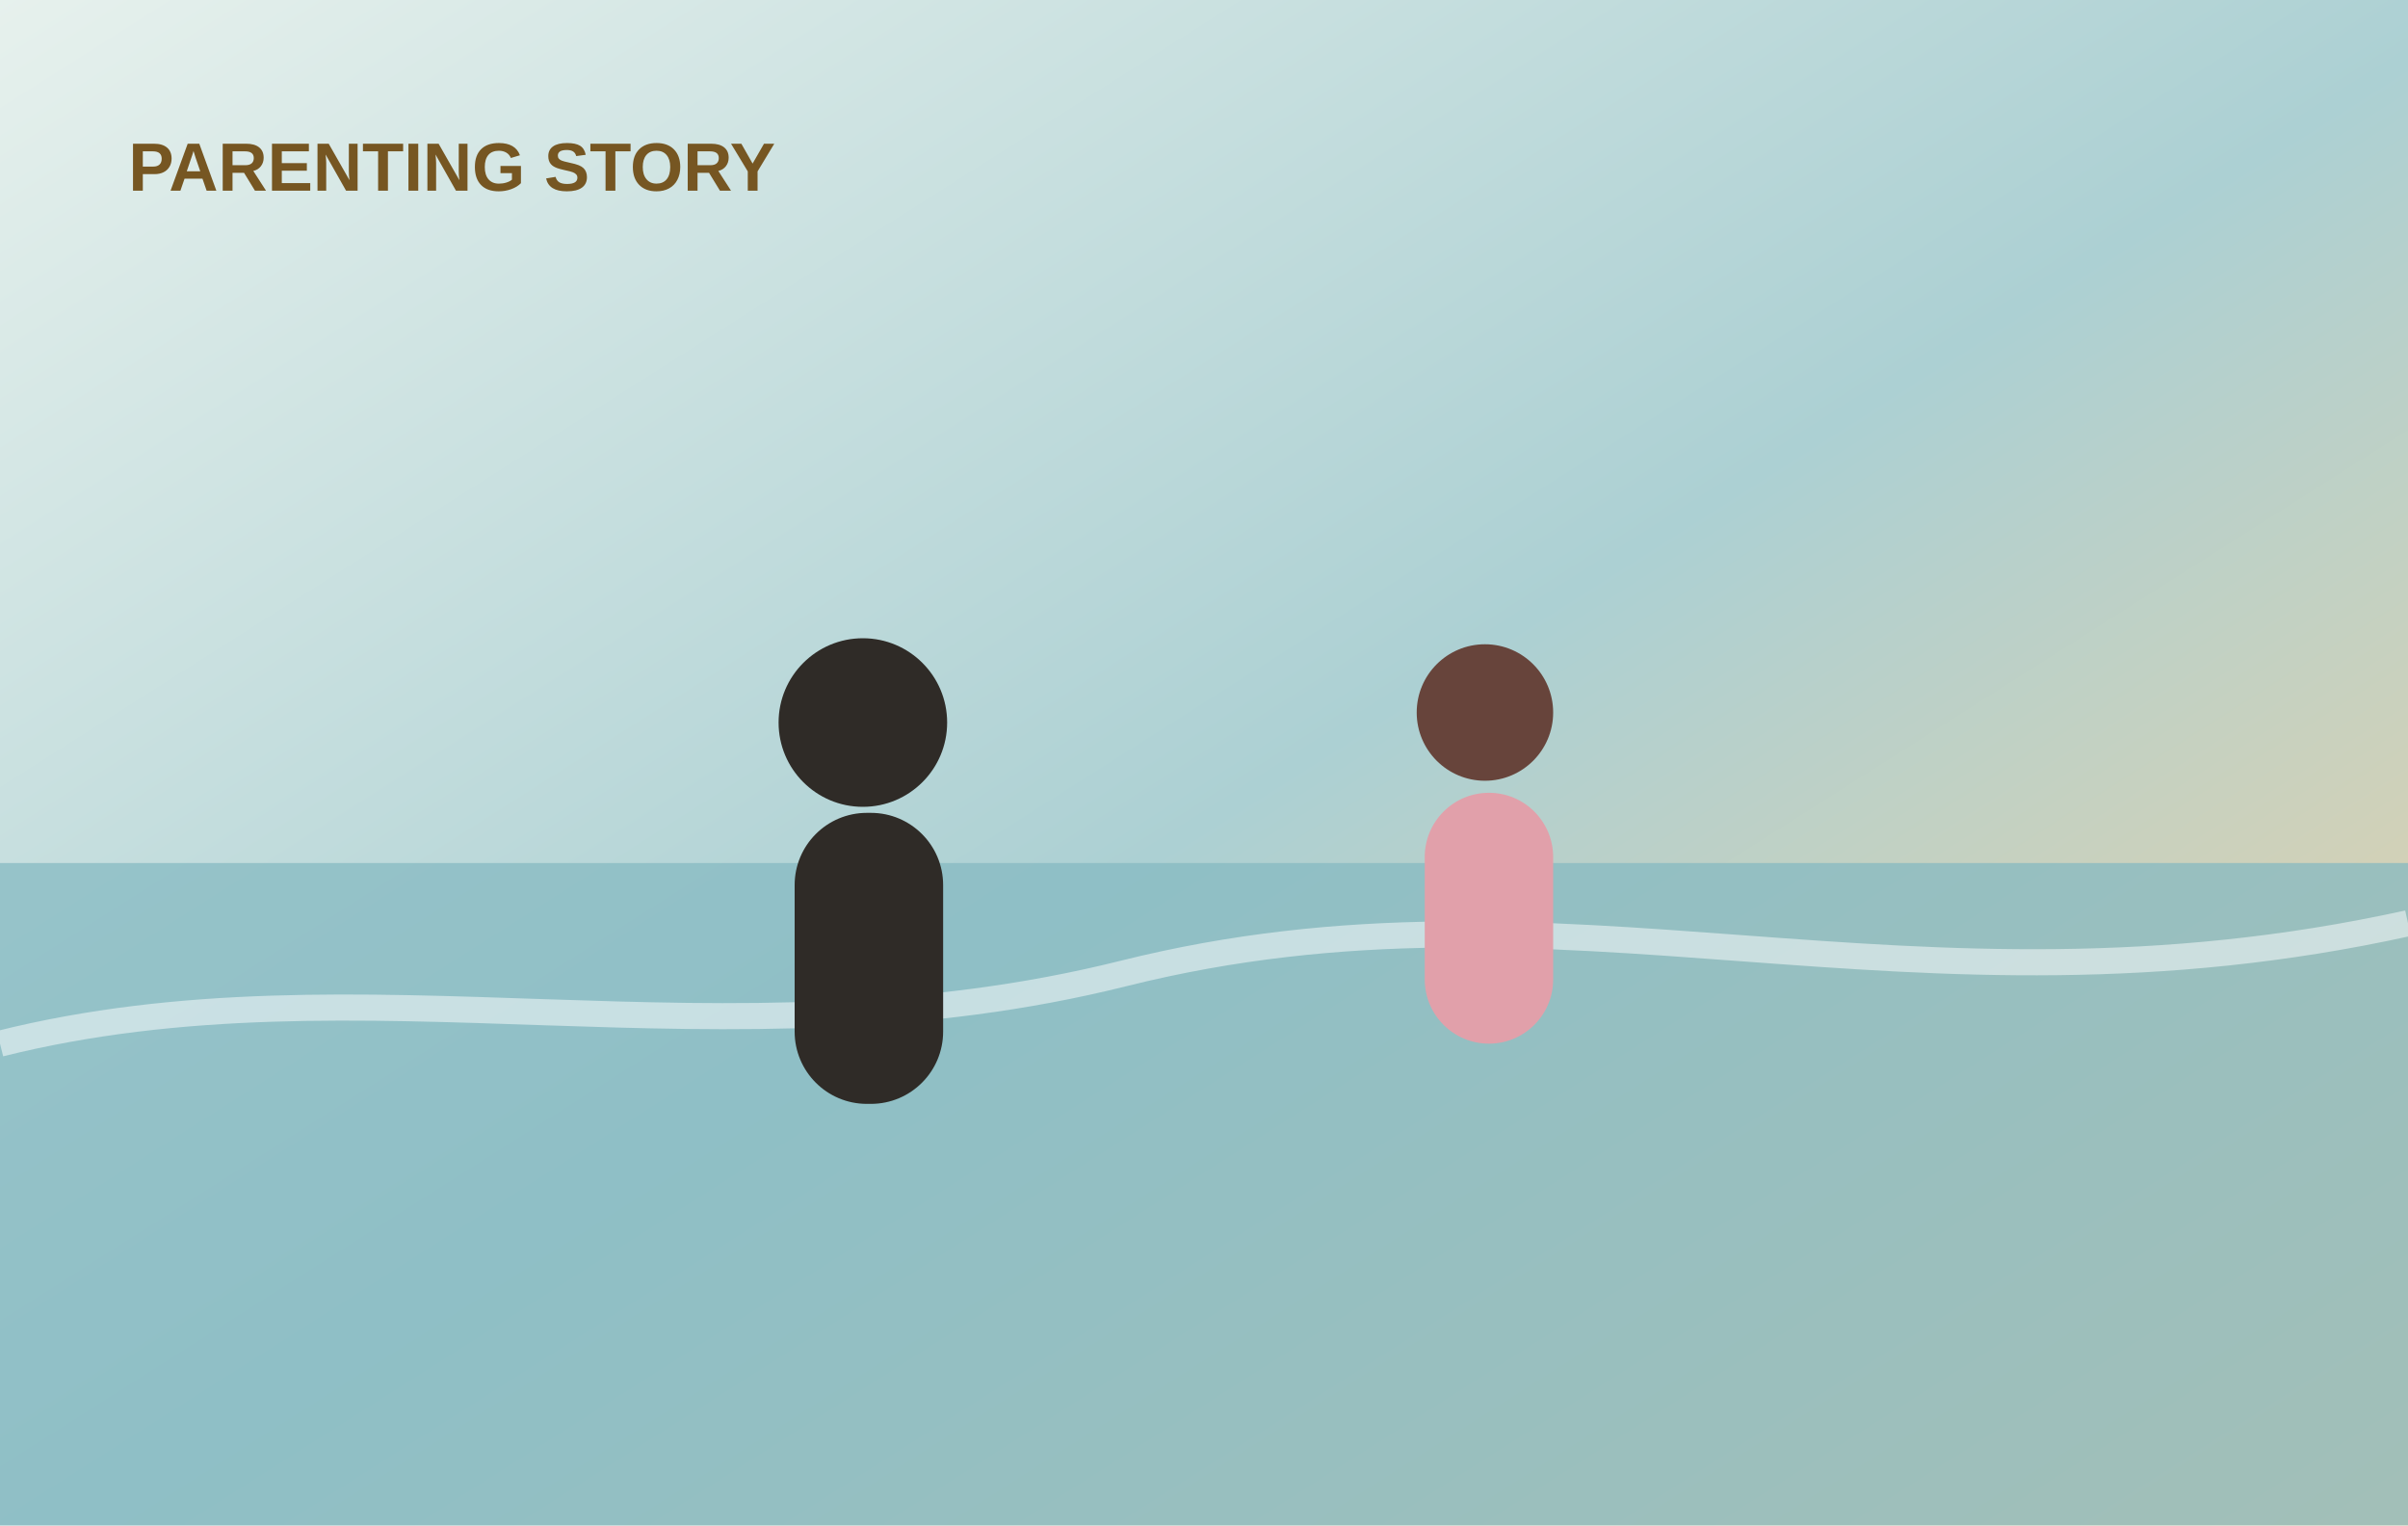
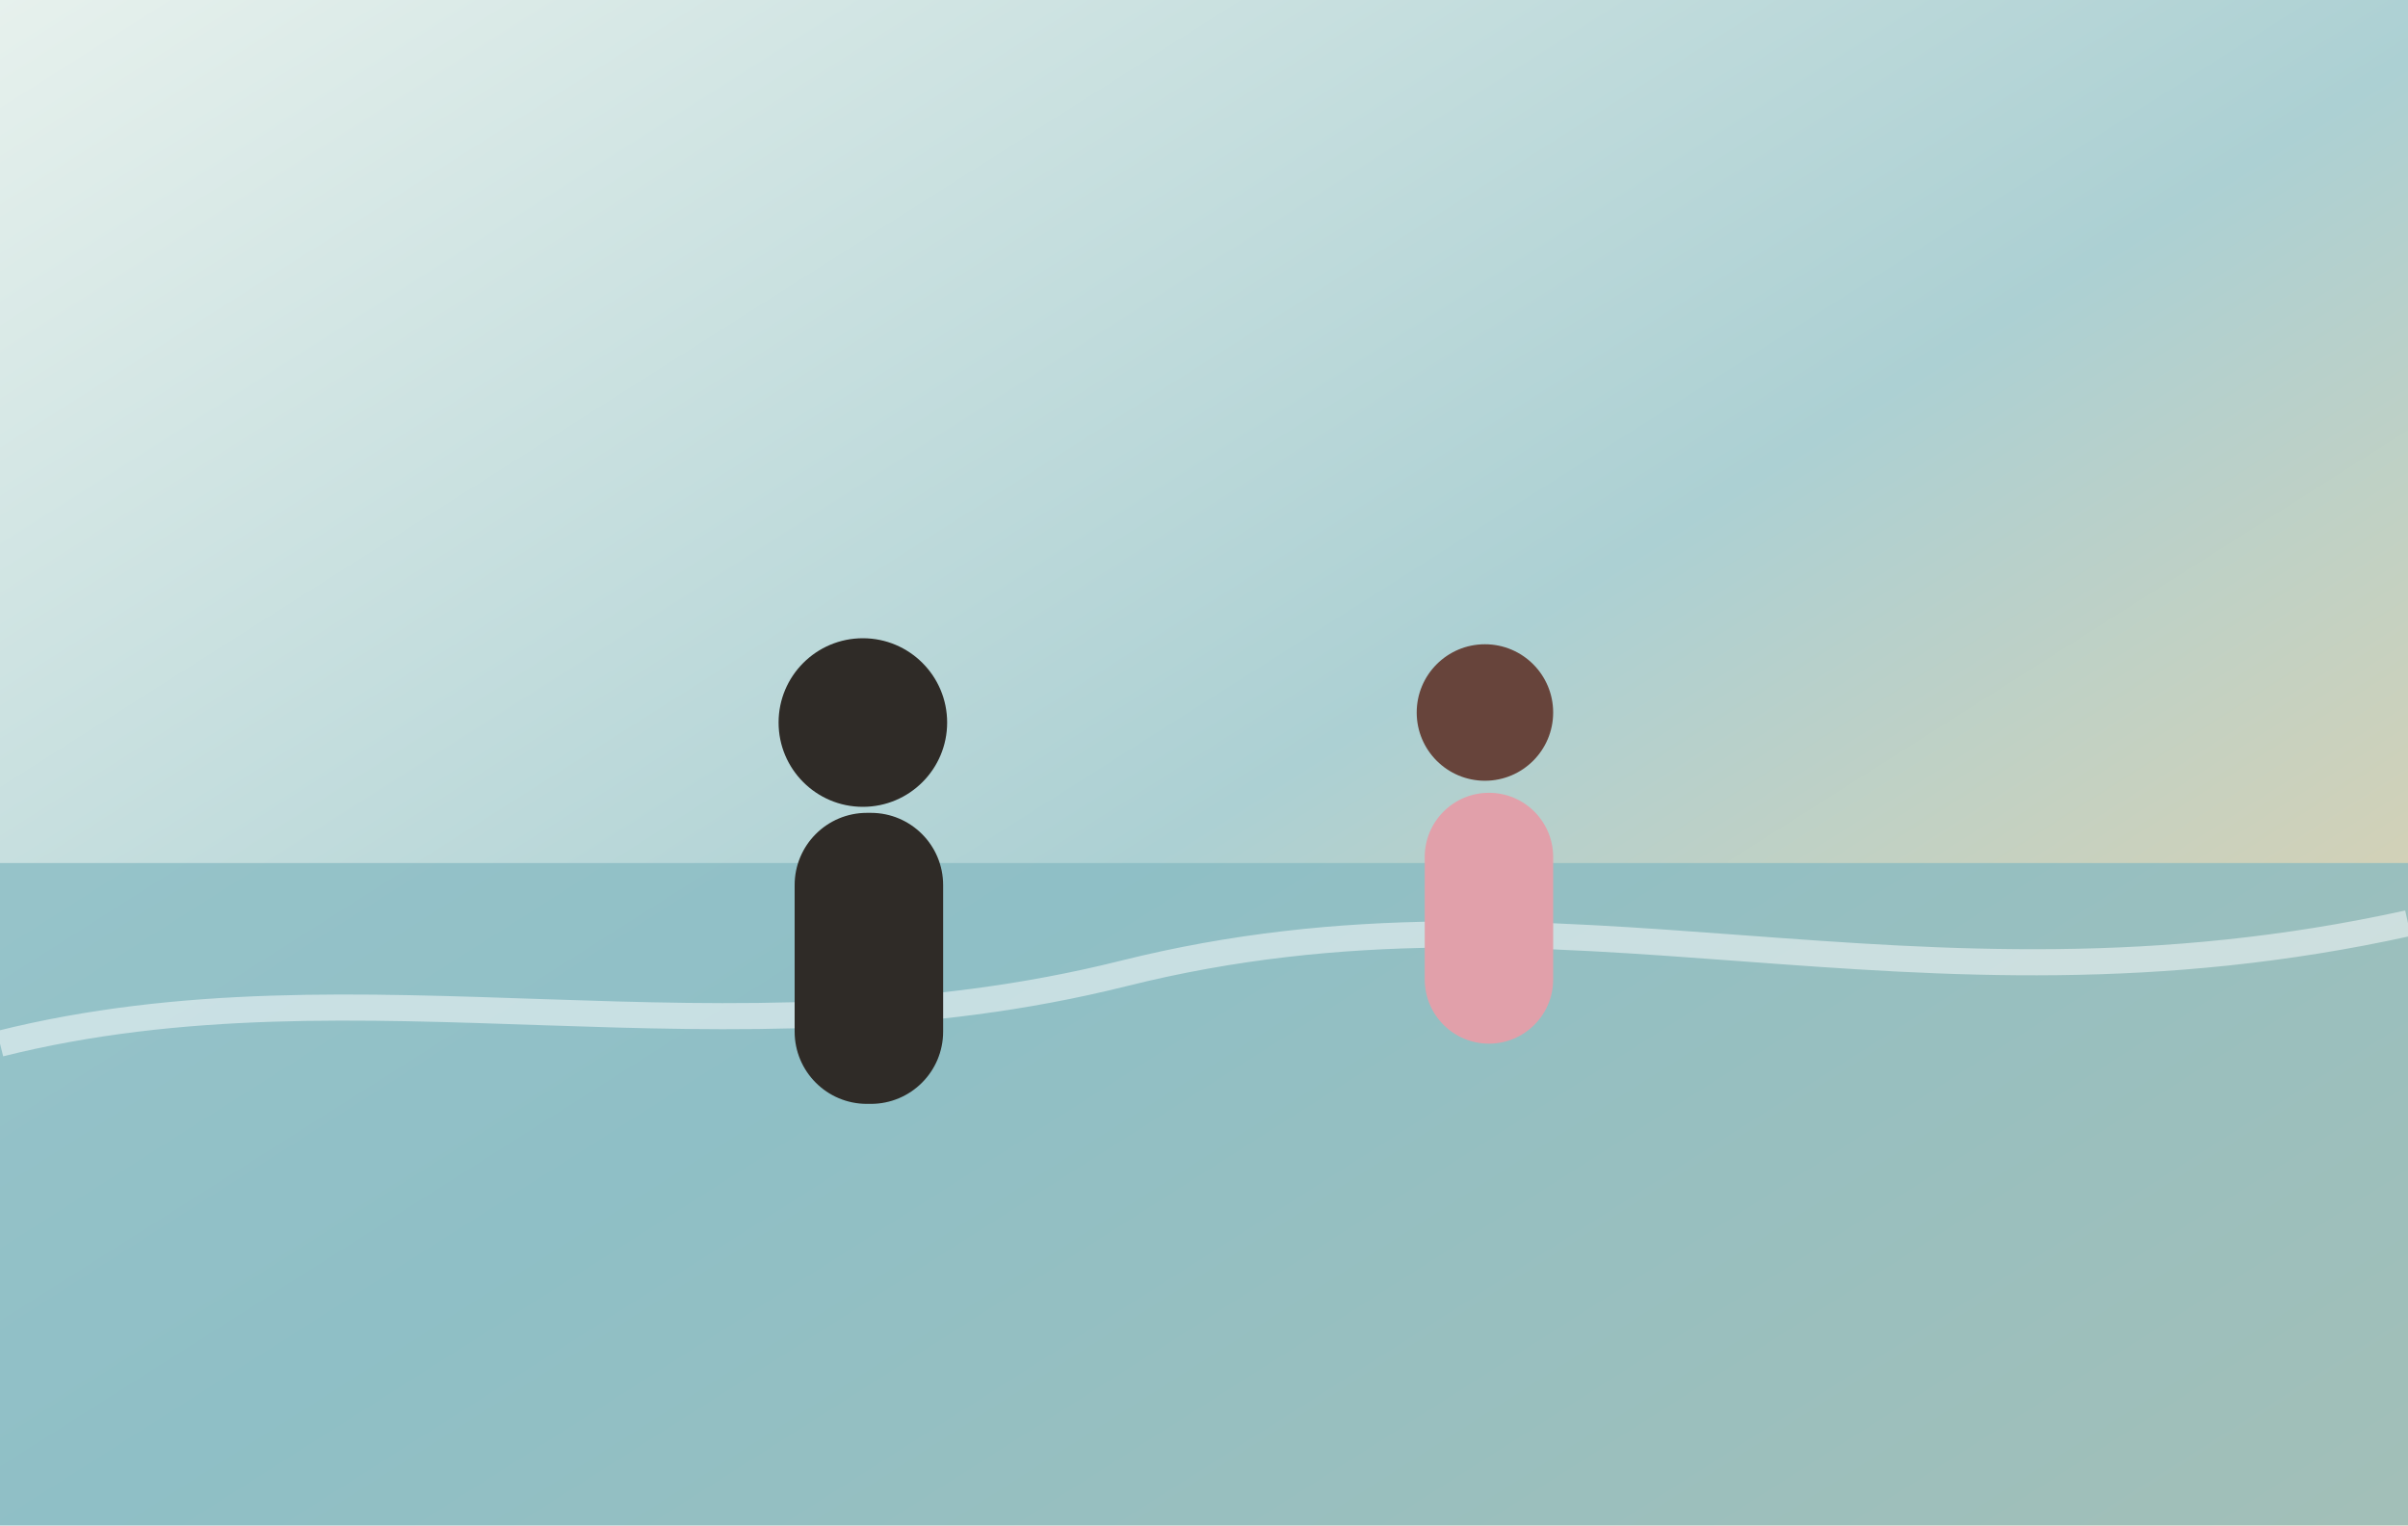
<svg xmlns="http://www.w3.org/2000/svg" width="1200" height="760" viewBox="0 0 1200 760">
  <defs>
    <linearGradient id="g" x1="0" x2="1" y1="0" y2="1">
      <stop stop-color="#e7f1ed" />
      <stop offset=".52" stop-color="#acd0d3" />
      <stop offset="1" stop-color="#f2d2a0" />
    </linearGradient>
  </defs>
  <rect width="1200" height="760" fill="url(#g)" />
  <rect y="430" width="1200" height="330" fill="#83b9c0" opacity=".72" />
  <path d="M0 520 C180 475 360 535 560 485 C780 430 950 515 1200 460" stroke="#fff" stroke-width="13" opacity=".5" fill="none" />
  <circle cx="430" cy="360" r="42" fill="#2f2b27" />
  <rect x="396" y="405" width="74" height="145" rx="36" fill="#2f2b27" />
  <circle cx="740" cy="355" r="34" fill="#67443b" />
  <rect x="710" y="395" width="64" height="125" rx="32" fill="#e1a0aa" />
-   <text x="64" y="95" font-family="Arial" font-size="34" font-weight="800" fill="#765622">PARENTING STORY</text>
</svg>
